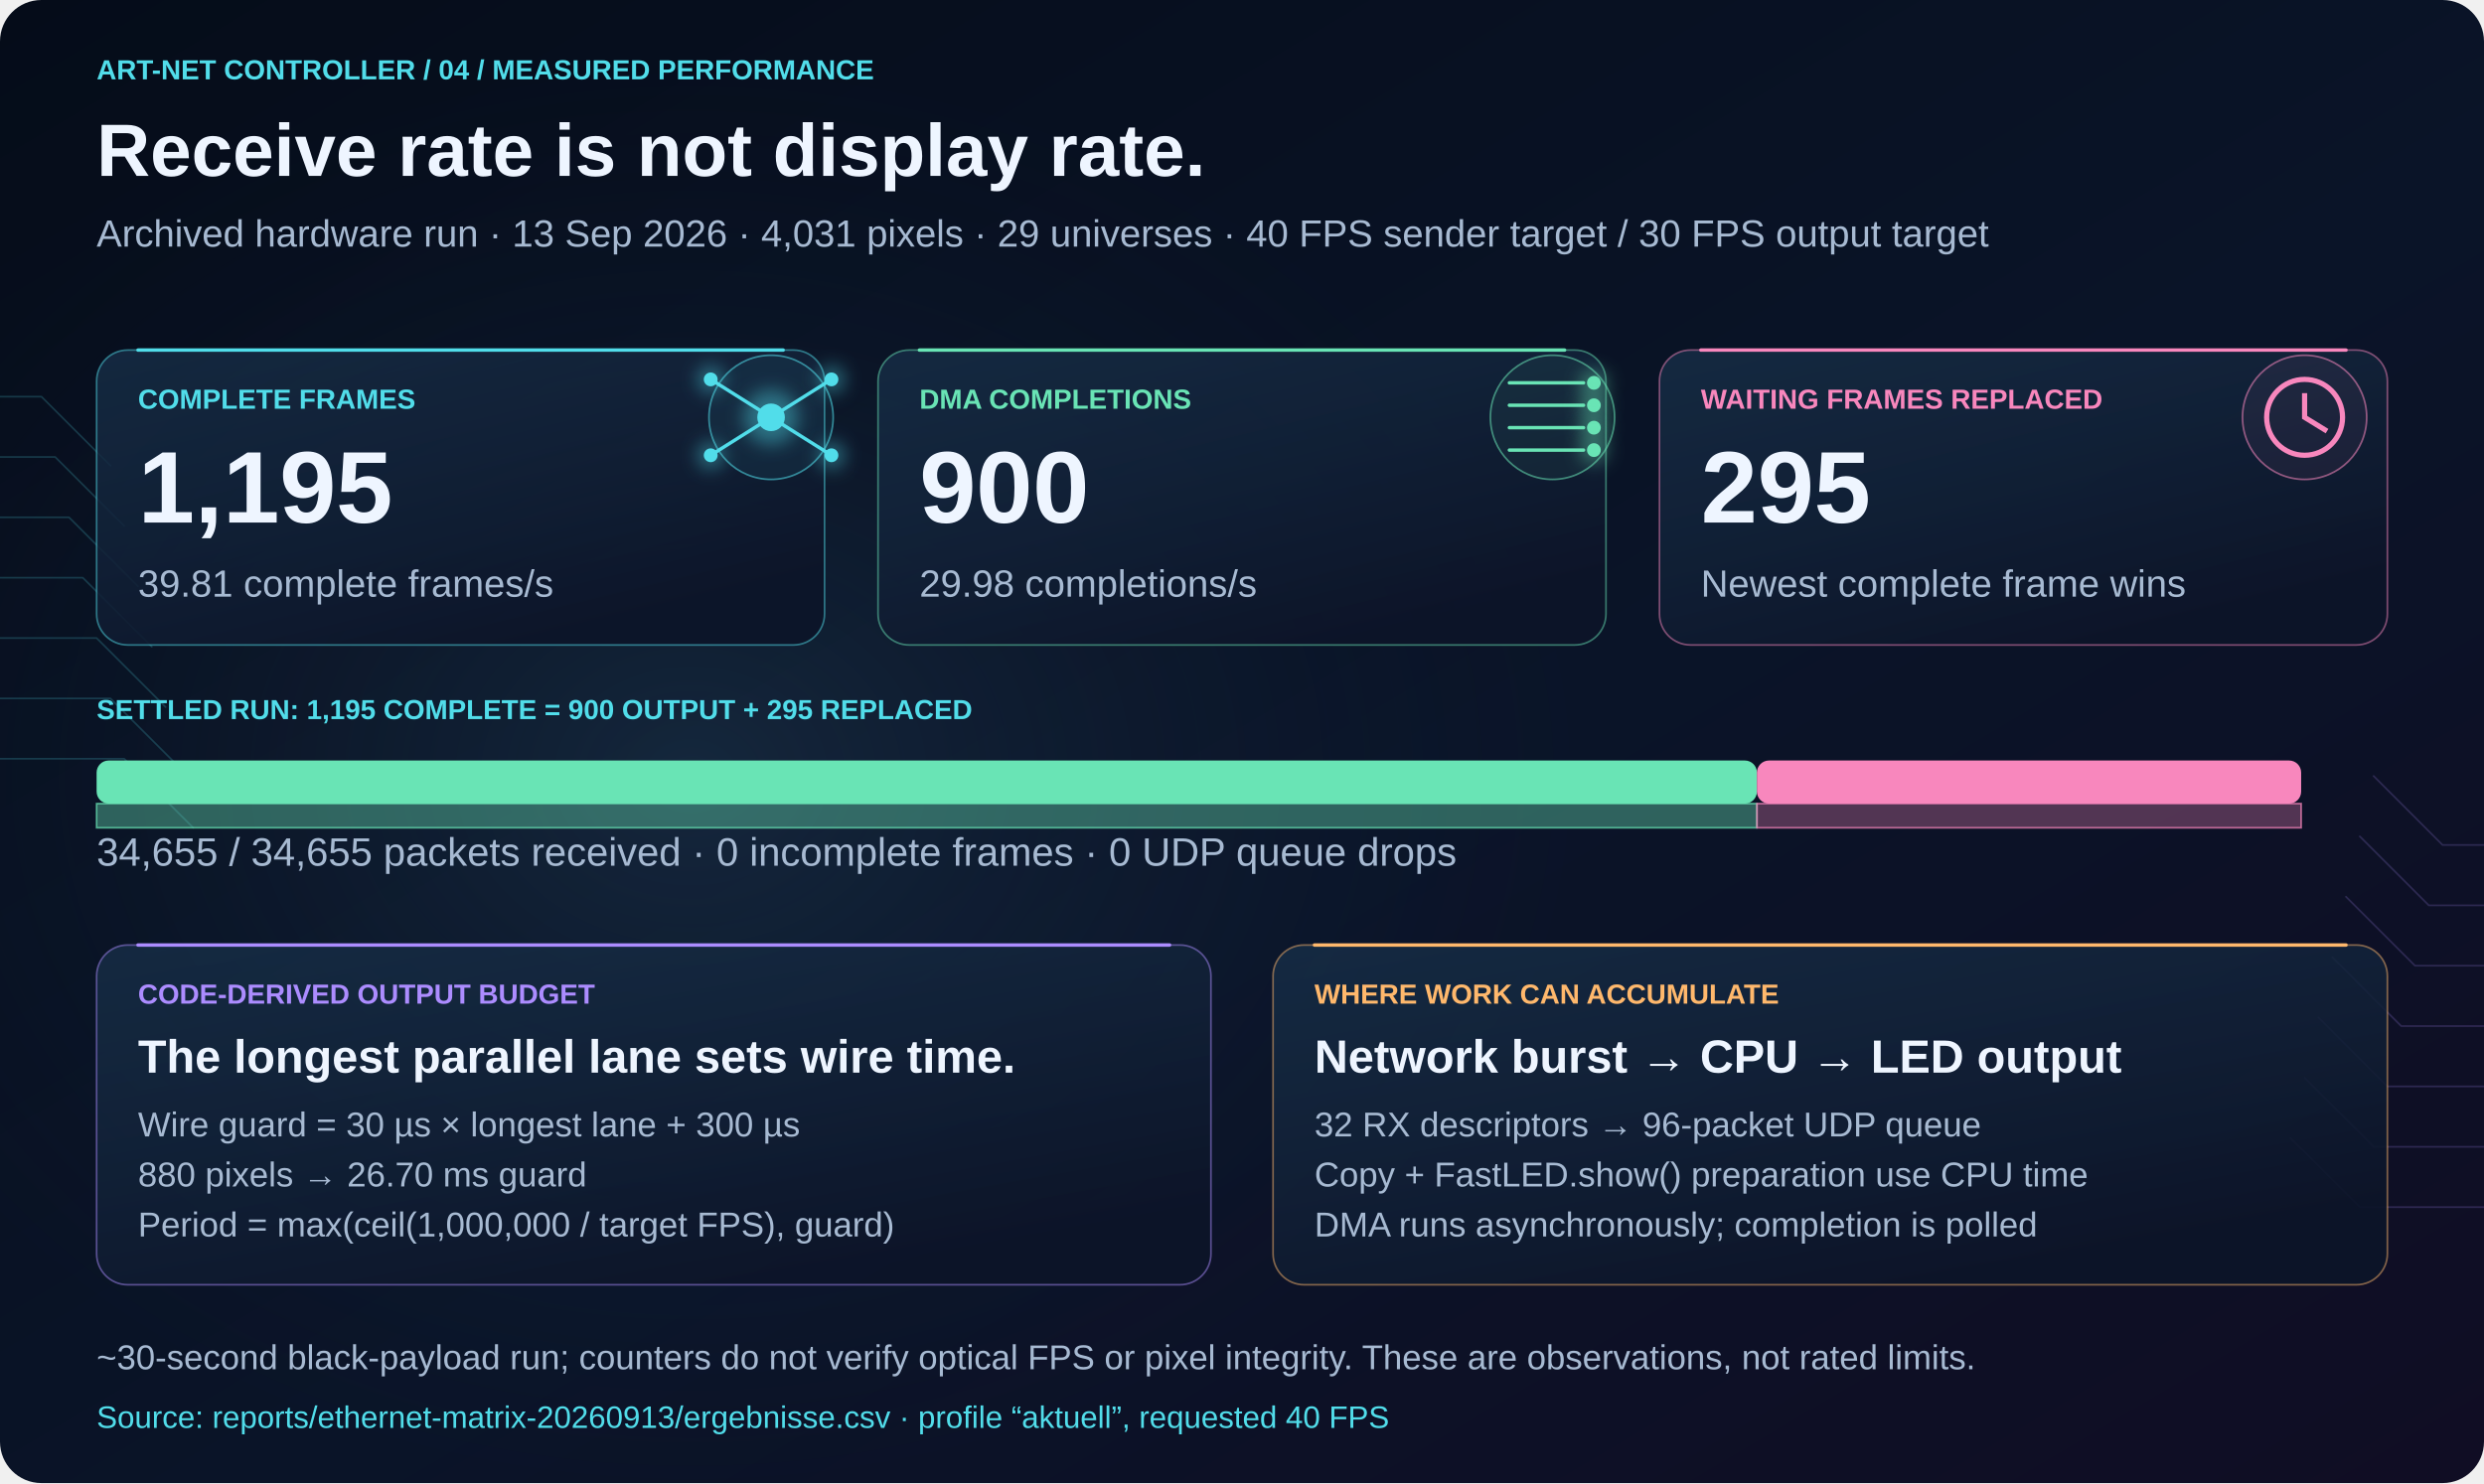
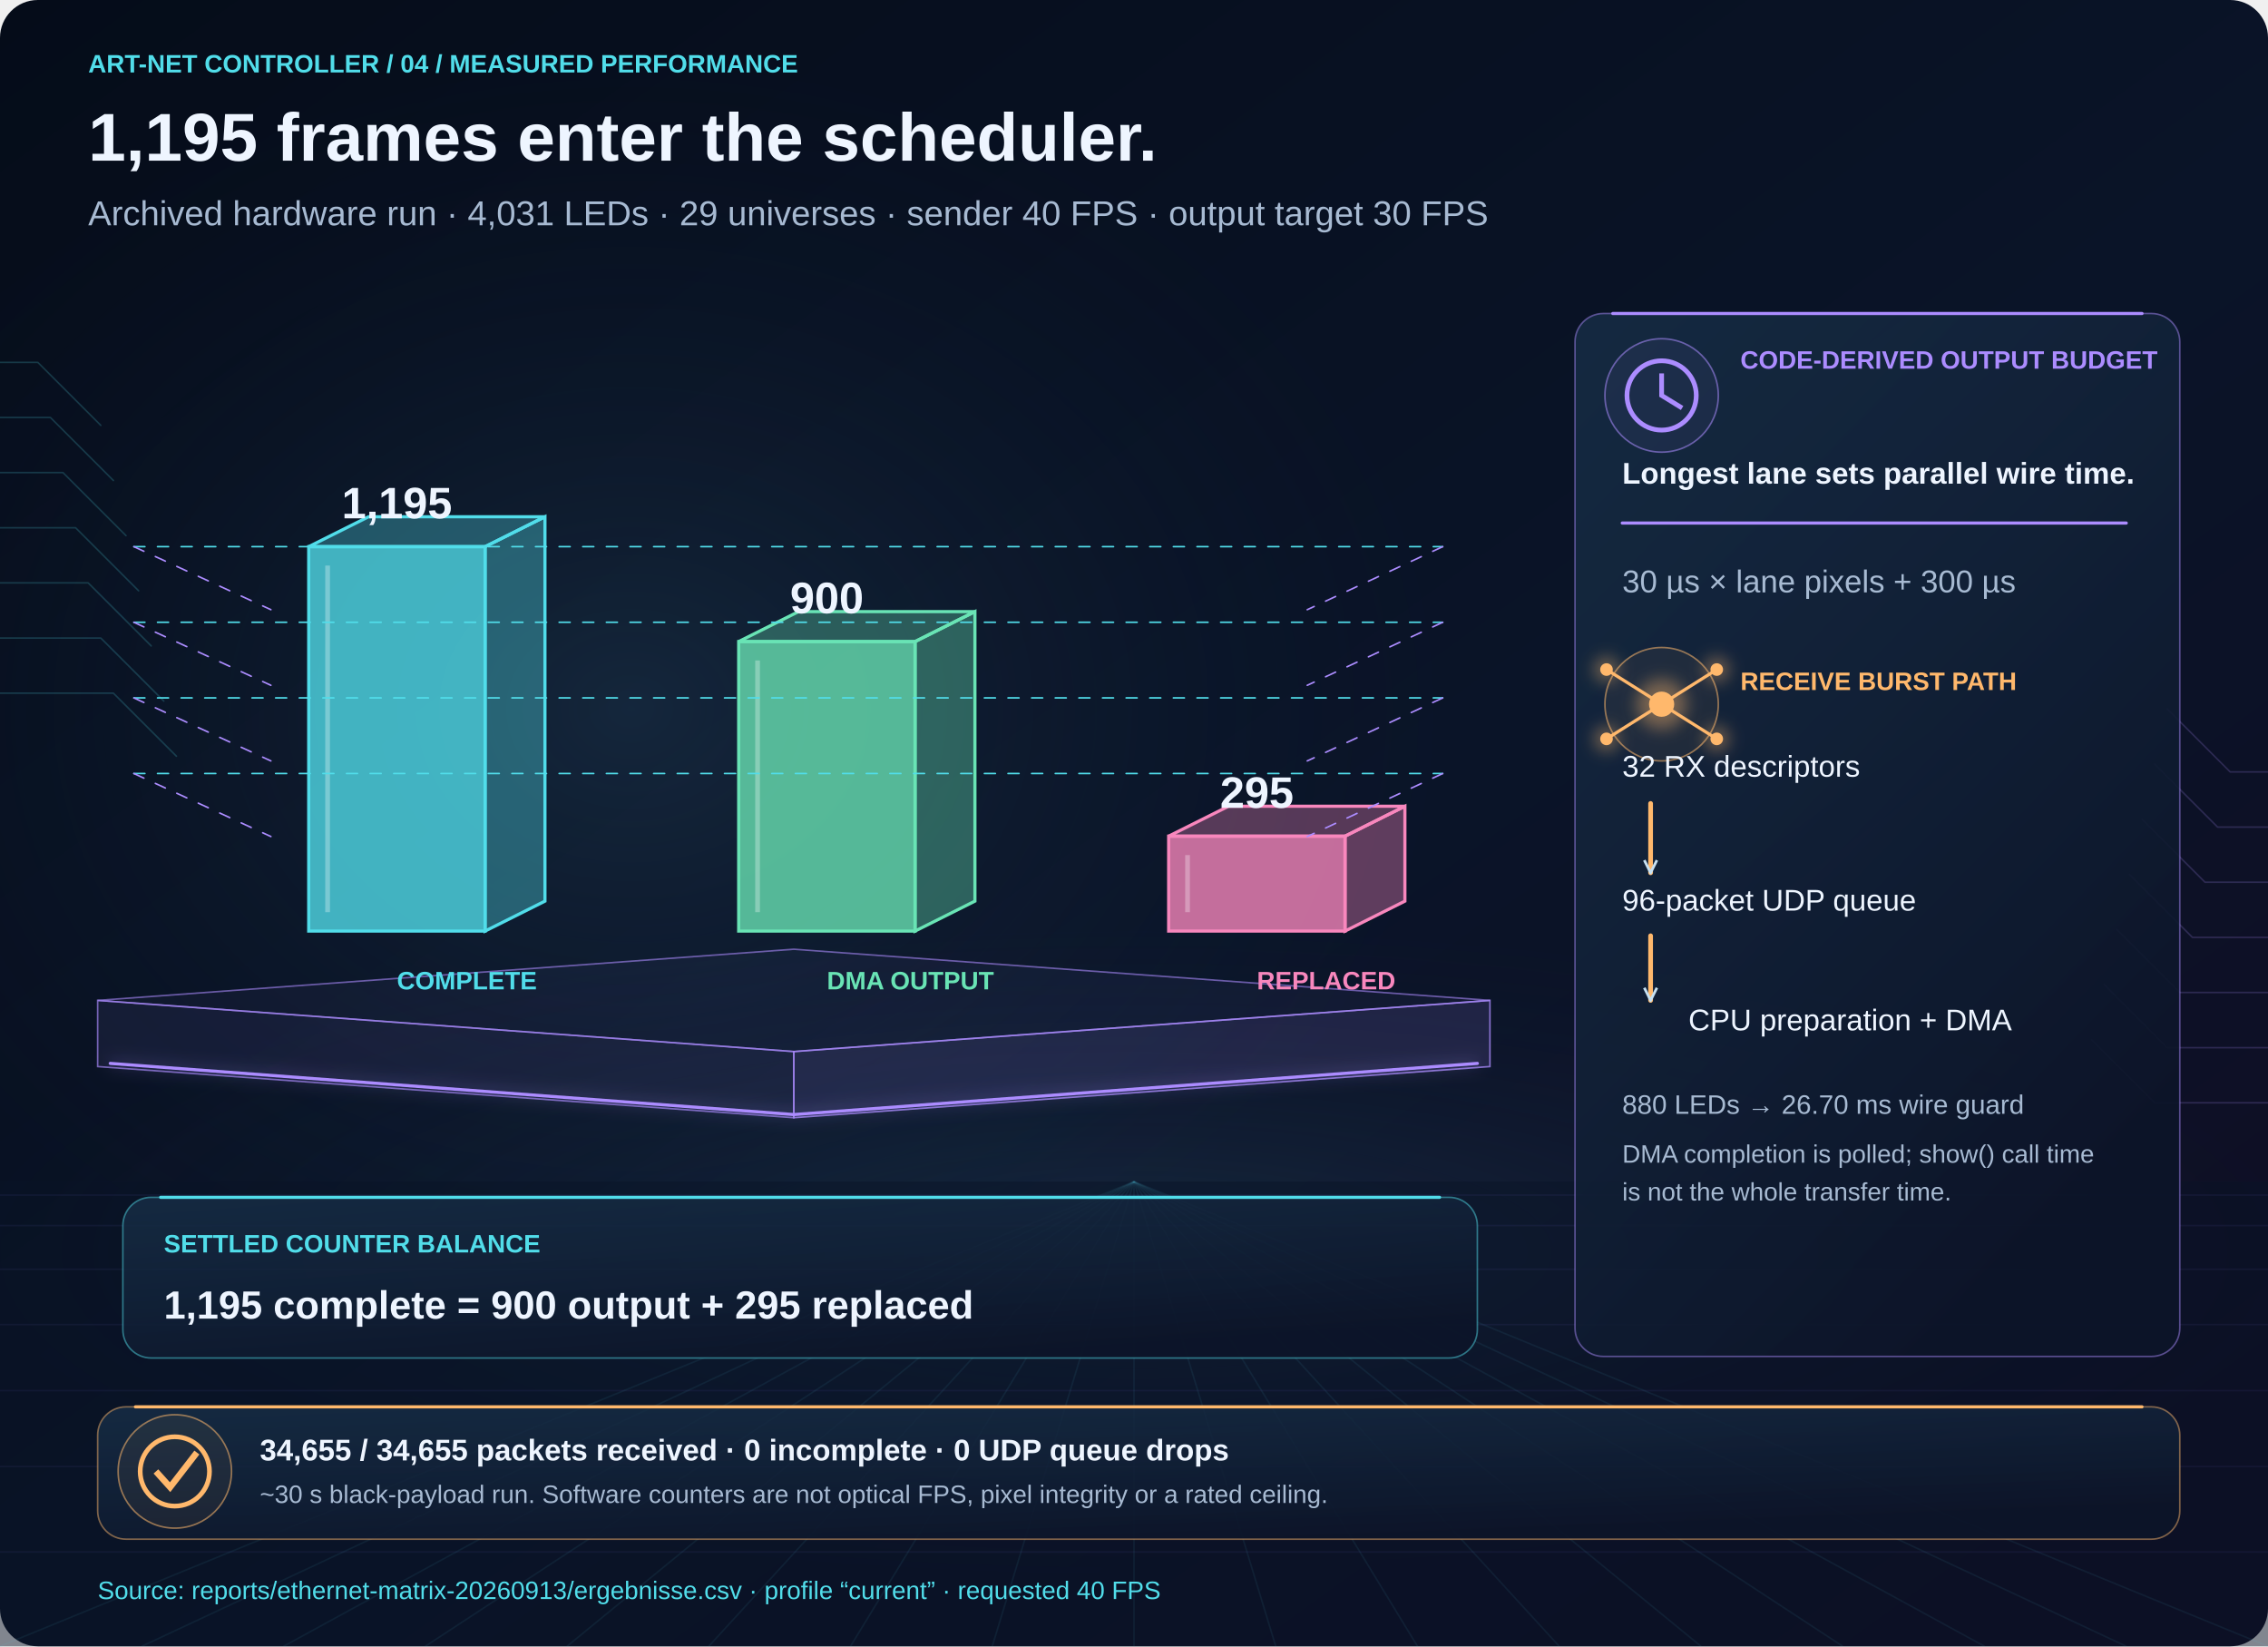
- <svg xmlns="http://www.w3.org/2000/svg" width="1440" height="860" viewBox="0 0 1440 860" role="img" aria-labelledby="title desc">
+ <svg xmlns="http://www.w3.org/2000/svg" width="1440" height="1045" viewBox="0 0 1440 1045" role="img" aria-labelledby="title desc">
  <defs>
    <linearGradient id="bg" x2="1" y2="1">
      <stop stop-color="#050c19" />
      <stop offset=".55" stop-color="#0a1428" />
      <stop offset="1" stop-color="#100d24" />
    </linearGradient>
    <linearGradient id="glass" x2=".6" y2="1">
      <stop stop-color="#172f48" stop-opacity=".78" />
      <stop offset="1" stop-color="#0c1428" stop-opacity=".94" />
    </linearGradient>
    <radialGradient id="halo">
      <stop stop-color="#305975" stop-opacity=".3" />
      <stop offset="1" stop-color="#132139" stop-opacity="0" />
    </radialGradient>
    <filter id="glow" x="-100%" y="-100%" width="300%" height="300%">
      <feGaussianBlur stdDeviation="5" />
    </filter>
    <marker id="arrow" markerWidth="10" markerHeight="10" refX="9" refY="5" orient="auto" markerUnits="userSpaceOnUse">
      <path d="M1 1 L9 5 L1 9" fill="none" stroke="#c7e1f3" stroke-width="1.7" />
    </marker>
  </defs>
-   <rect width="1440" height="860" rx="24" fill="url(#bg)" />
+   <rect width="1440" height="1045" rx="24" fill="url(#bg)" />
  <ellipse cx="400" cy="450" rx="530" ry="420" fill="url(#halo)" />
+   <ellipse cx="720" cy="795" rx="760" ry="210" fill="url(#halo)" />
+   <path d="M0 750 L1440 750 L1440 1045 L0 1045Z" fill="#091326" fill-opacity=".48" />
+   <path d="M720 750 L0 1045" fill="none" stroke="#56cce7" stroke-opacity=".075" />
+   <path d="M720 750 L90 1045" fill="none" stroke="#56cce7" stroke-opacity=".075" />
+   <path d="M720 750 L180 1045" fill="none" stroke="#56cce7" stroke-opacity=".075" />
+   <path d="M720 750 L270 1045" fill="none" stroke="#56cce7" stroke-opacity=".075" />
+   <path d="M720 750 L360 1045" fill="none" stroke="#56cce7" stroke-opacity=".075" />
+   <path d="M720 750 L450 1045" fill="none" stroke="#56cce7" stroke-opacity=".075" />
+   <path d="M720 750 L540 1045" fill="none" stroke="#56cce7" stroke-opacity=".075" />
+   <path d="M720 750 L630 1045" fill="none" stroke="#56cce7" stroke-opacity=".075" />
+   <path d="M720 750 L720 1045" fill="none" stroke="#56cce7" stroke-opacity=".075" />
+   <path d="M720 750 L810 1045" fill="none" stroke="#56cce7" stroke-opacity=".075" />
+   <path d="M720 750 L900 1045" fill="none" stroke="#56cce7" stroke-opacity=".075" />
+   <path d="M720 750 L990 1045" fill="none" stroke="#56cce7" stroke-opacity=".075" />
+   <path d="M720 750 L1080 1045" fill="none" stroke="#56cce7" stroke-opacity=".075" />
+   <path d="M720 750 L1170 1045" fill="none" stroke="#56cce7" stroke-opacity=".075" />
+   <path d="M720 750 L1260 1045" fill="none" stroke="#56cce7" stroke-opacity=".075" />
+   <path d="M720 750 L1350 1045" fill="none" stroke="#56cce7" stroke-opacity=".075" />
+   <path d="M720 750 L1440 1045" fill="none" stroke="#56cce7" stroke-opacity=".075" />
+   <path d="M0 758.601 H1440" fill="none" stroke="#8376ea" stroke-opacity=".075" />
+   <path d="M0 777.946 H1440" fill="none" stroke="#8376ea" stroke-opacity=".075" />
+   <path d="M0 805.677 H1440" fill="none" stroke="#8376ea" stroke-opacity=".075" />
+   <path d="M0 840.797 H1440" fill="none" stroke="#8376ea" stroke-opacity=".075" />
+   <path d="M0 882.684 H1440" fill="none" stroke="#8376ea" stroke-opacity=".075" />
+   <path d="M0 930.895 H1440" fill="none" stroke="#8376ea" stroke-opacity=".075" />
+   <path d="M0 985.091 H1440" fill="none" stroke="#8376ea" stroke-opacity=".075" />
+   <path d="M0 750 H1440" stroke="#51ddea" stroke-opacity=".2" filter="url(#glow)" />
  <g opacity=".2">
    <path d="M0 230 H24 L64 270" fill="none" stroke="#51ddea" stroke-width="1" stroke-linecap="round" stroke-linejoin="round" />
    <path d="M1440 490 H1416 L1376 450" fill="none" stroke="#ac8cff" stroke-width="1" stroke-linecap="round" stroke-linejoin="round" />
    <path d="M0 265 H32 L72 305" fill="none" stroke="#51ddea" stroke-width="1" stroke-linecap="round" stroke-linejoin="round" />
    <path d="M1440 525 H1408 L1368 485" fill="none" stroke="#ac8cff" stroke-width="1" stroke-linecap="round" stroke-linejoin="round" />
    <path d="M0 300 H40 L80 340" fill="none" stroke="#51ddea" stroke-width="1" stroke-linecap="round" stroke-linejoin="round" />
    <path d="M1440 560 H1400 L1360 520" fill="none" stroke="#ac8cff" stroke-width="1" stroke-linecap="round" stroke-linejoin="round" />
    <path d="M0 335 H48 L88 375" fill="none" stroke="#51ddea" stroke-width="1" stroke-linecap="round" stroke-linejoin="round" />
    <path d="M1440 595 H1392 L1352 555" fill="none" stroke="#ac8cff" stroke-width="1" stroke-linecap="round" stroke-linejoin="round" />
    <path d="M0 370 H56 L96 410" fill="none" stroke="#51ddea" stroke-width="1" stroke-linecap="round" stroke-linejoin="round" />
    <path d="M1440 630 H1384 L1344 590" fill="none" stroke="#ac8cff" stroke-width="1" stroke-linecap="round" stroke-linejoin="round" />
    <path d="M0 405 H64 L104 445" fill="none" stroke="#51ddea" stroke-width="1" stroke-linecap="round" stroke-linejoin="round" />
    <path d="M1440 665 H1376 L1336 625" fill="none" stroke="#ac8cff" stroke-width="1" stroke-linecap="round" stroke-linejoin="round" />
    <path d="M0 440 H72 L112 480" fill="none" stroke="#51ddea" stroke-width="1" stroke-linecap="round" stroke-linejoin="round" />
    <path d="M1440 700 H1368 L1328 660" fill="none" stroke="#ac8cff" stroke-width="1" stroke-linecap="round" stroke-linejoin="round" />
  </g>
  <g font-family="Segoe UI,Arial,sans-serif">
    <text x="56" y="46" font-size="16" fill="#51ddea" font-weight="650" text-anchor="start">ART-NET CONTROLLER   /   04 / MEASURED PERFORMANCE</text>
-     <text x="56" y="102" font-size="43" fill="#eef5ff" font-weight="650" text-anchor="start">Receive rate is not display rate.</text>
-     <text x="56" y="143" font-size="22" fill="#a7bad2" font-weight="400" text-anchor="start">Archived hardware run · 13 Sep 2026 · 4,031 pixels · 29 universes · 40 FPS sender target / 30 FPS output target</text>
-     <rect x="56" y="203" width="422" height="171" rx="18" fill="url(#glass)" stroke="#51ddea" stroke-opacity=".48" />
-     <path d="M80 203 H454" fill="none" stroke="#51ddea" stroke-width="2" stroke-linecap="round" stroke-linejoin="round" opacity=".5" filter="url(#glow)" />
-     <path d="M80 203 H454" fill="none" stroke="#51ddea" stroke-width="2" stroke-linecap="round" stroke-linejoin="round" />
-     <text x="80" y="237" font-size="16" fill="#51ddea" font-weight="650" text-anchor="start">COMPLETE FRAMES</text>
-     <text x="80" y="303" font-size="59" fill="#eef5ff" font-weight="650" text-anchor="start">1,195</text>
-     <text x="80" y="346" font-size="22" fill="#a7bad2" font-weight="400" text-anchor="start">39.81 complete frames/s</text>
-     <rect x="509" y="203" width="422" height="171" rx="18" fill="url(#glass)" stroke="#69e4b5" stroke-opacity=".48" />
-     <path d="M533 203 H907" fill="none" stroke="#69e4b5" stroke-width="2" stroke-linecap="round" stroke-linejoin="round" opacity=".5" filter="url(#glow)" />
-     <path d="M533 203 H907" fill="none" stroke="#69e4b5" stroke-width="2" stroke-linecap="round" stroke-linejoin="round" />
-     <text x="533" y="237" font-size="16" fill="#69e4b5" font-weight="650" text-anchor="start">DMA COMPLETIONS</text>
-     <text x="533" y="303" font-size="59" fill="#eef5ff" font-weight="650" text-anchor="start">900</text>
-     <text x="533" y="346" font-size="22" fill="#a7bad2" font-weight="400" text-anchor="start">29.98 completions/s</text>
-     <rect x="962" y="203" width="422" height="171" rx="18" fill="url(#glass)" stroke="#f887bd" stroke-opacity=".48" />
-     <path d="M986 203 H1360" fill="none" stroke="#f887bd" stroke-width="2" stroke-linecap="round" stroke-linejoin="round" opacity=".5" filter="url(#glow)" />
-     <path d="M986 203 H1360" fill="none" stroke="#f887bd" stroke-width="2" stroke-linecap="round" stroke-linejoin="round" />
-     <text x="986" y="237" font-size="16" fill="#f887bd" font-weight="650" text-anchor="start">WAITING FRAMES REPLACED</text>
-     <text x="986" y="303" font-size="59" fill="#eef5ff" font-weight="650" text-anchor="start">295</text>
-     <text x="986" y="346" font-size="22" fill="#a7bad2" font-weight="400" text-anchor="start">Newest complete frame wins</text>
-     <circle cx="447" cy="242" r="36" fill="#51ddea" fill-opacity=".06" stroke="#51ddea" stroke-opacity=".55" />
-     <path d="M447 242 L412 220" fill="none" stroke="#51ddea" stroke-width="2" stroke-linecap="round" stroke-linejoin="round" />
-     <circle cx="412" cy="220" r="8" fill="#51ddea" opacity=".4" filter="url(#glow)" />
-     <circle cx="412" cy="220" r="4" fill="#51ddea" />
-     <path d="M447 242 L482 220" fill="none" stroke="#51ddea" stroke-width="2" stroke-linecap="round" stroke-linejoin="round" />
-     <circle cx="482" cy="220" r="8" fill="#51ddea" opacity=".4" filter="url(#glow)" />
-     <circle cx="482" cy="220" r="4" fill="#51ddea" />
-     <path d="M447 242 L412 264" fill="none" stroke="#51ddea" stroke-width="2" stroke-linecap="round" stroke-linejoin="round" />
-     <circle cx="412" cy="264" r="8" fill="#51ddea" opacity=".4" filter="url(#glow)" />
-     <circle cx="412" cy="264" r="4" fill="#51ddea" />
-     <path d="M447 242 L482 264" fill="none" stroke="#51ddea" stroke-width="2" stroke-linecap="round" stroke-linejoin="round" />
-     <circle cx="482" cy="264" r="8" fill="#51ddea" opacity=".4" filter="url(#glow)" />
-     <circle cx="482" cy="264" r="4" fill="#51ddea" />
-     <circle cx="447" cy="242" r="16" fill="#51ddea" opacity=".4" filter="url(#glow)" />
-     <circle cx="447" cy="242" r="8" fill="#51ddea" />
-     <circle cx="900" cy="242" r="36" fill="#69e4b5" fill-opacity=".06" stroke="#69e4b5" stroke-opacity=".55" />
-     <path d="M875 222 H918" fill="none" stroke="#69e4b5" stroke-width="2" stroke-linecap="round" stroke-linejoin="round" opacity=".5" filter="url(#glow)" />
-     <path d="M875 222 H918" fill="none" stroke="#69e4b5" stroke-width="2" stroke-linecap="round" stroke-linejoin="round" />
-     <circle cx="924" cy="222" r="8" fill="#69e4b5" opacity=".4" filter="url(#glow)" />
-     <circle cx="924" cy="222" r="4" fill="#69e4b5" />
-     <path d="M875 235 H918" fill="none" stroke="#69e4b5" stroke-width="2" stroke-linecap="round" stroke-linejoin="round" opacity=".5" filter="url(#glow)" />
-     <path d="M875 235 H918" fill="none" stroke="#69e4b5" stroke-width="2" stroke-linecap="round" stroke-linejoin="round" />
-     <circle cx="924" cy="235" r="8" fill="#69e4b5" opacity=".4" filter="url(#glow)" />
-     <circle cx="924" cy="235" r="4" fill="#69e4b5" />
-     <path d="M875 248 H918" fill="none" stroke="#69e4b5" stroke-width="2" stroke-linecap="round" stroke-linejoin="round" opacity=".5" filter="url(#glow)" />
-     <path d="M875 248 H918" fill="none" stroke="#69e4b5" stroke-width="2" stroke-linecap="round" stroke-linejoin="round" />
-     <circle cx="924" cy="248" r="8" fill="#69e4b5" opacity=".4" filter="url(#glow)" />
-     <circle cx="924" cy="248" r="4" fill="#69e4b5" />
-     <path d="M875 261 H918" fill="none" stroke="#69e4b5" stroke-width="2" stroke-linecap="round" stroke-linejoin="round" opacity=".5" filter="url(#glow)" />
-     <path d="M875 261 H918" fill="none" stroke="#69e4b5" stroke-width="2" stroke-linecap="round" stroke-linejoin="round" />
-     <circle cx="924" cy="261" r="8" fill="#69e4b5" opacity=".4" filter="url(#glow)" />
-     <circle cx="924" cy="261" r="4" fill="#69e4b5" />
-     <circle cx="1336" cy="242" r="36" fill="#f887bd" fill-opacity=".06" stroke="#f887bd" stroke-opacity=".55" />
-     <circle cx="1336" cy="242" r="22" fill="none" stroke="#f887bd" stroke-width="3" />
-     <path d="M1336 228 V242 L1349 250" fill="none" stroke="#f887bd" stroke-width="3" />
-     <text x="56" y="417" font-size="16" fill="#51ddea" font-weight="650" text-anchor="start">SETTLED RUN: 1,195 COMPLETE = 900 OUTPUT + 295 REPLACED</text>
-     <rect x="56" y="441" width="962.51" height="25" rx="7" fill="#69e4b5" />
-     <rect x="1018.51" y="441" width="315.49" height="25" rx="7" fill="#f887bd" />
-     <polygon points="56,466 1018.51,466 1018.51,480 56,480" fill="#69e4b5" fill-opacity=".38" stroke="#69e4b5" stroke-opacity=".7" />
-     <polygon points="1018.51,466 1334,466 1334,480 1018.51,480" fill="#f887bd" fill-opacity=".3" stroke="#f887bd" stroke-opacity=".7" />
-     <text x="56" y="502" font-size="23" fill="#a7bad2" font-weight="400" text-anchor="start">34,655 / 34,655 packets received · 0 incomplete frames · 0 UDP queue drops</text>
-     <rect x="56" y="548" width="646" height="197" rx="18" fill="url(#glass)" stroke="#ac8cff" stroke-opacity=".48" />
-     <path d="M80 548 H678" fill="none" stroke="#ac8cff" stroke-width="2" stroke-linecap="round" stroke-linejoin="round" opacity=".5" filter="url(#glow)" />
-     <path d="M80 548 H678" fill="none" stroke="#ac8cff" stroke-width="2" stroke-linecap="round" stroke-linejoin="round" />
-     <text x="80" y="582" font-size="16" fill="#ac8cff" font-weight="650" text-anchor="start">CODE-DERIVED OUTPUT BUDGET</text>
-     <text x="80" y="622" font-size="27" fill="#eef5ff" font-weight="600" text-anchor="start">The longest parallel lane sets wire time.</text>
-     <text x="80" y="659" font-size="20" fill="#a7bad2" font-weight="400" text-anchor="start">Wire guard = 30 µs × longest lane + 300 µs</text>
-     <text x="80" y="688" font-size="20" fill="#a7bad2" font-weight="400" text-anchor="start">880 pixels → 26.70 ms guard</text>
-     <text x="80" y="717" font-size="20" fill="#a7bad2" font-weight="400" text-anchor="start">Period = max(ceil(1,000,000 / target FPS), guard)</text>
-     <rect x="738" y="548" width="646" height="197" rx="18" fill="url(#glass)" stroke="#ffb86c" stroke-opacity=".48" />
-     <path d="M762 548 H1360" fill="none" stroke="#ffb86c" stroke-width="2" stroke-linecap="round" stroke-linejoin="round" opacity=".5" filter="url(#glow)" />
-     <path d="M762 548 H1360" fill="none" stroke="#ffb86c" stroke-width="2" stroke-linecap="round" stroke-linejoin="round" />
-     <text x="762" y="582" font-size="16" fill="#ffb86c" font-weight="650" text-anchor="start">WHERE WORK CAN ACCUMULATE</text>
-     <text x="762" y="622" font-size="27" fill="#eef5ff" font-weight="600" text-anchor="start">Network burst → CPU → LED output</text>
-     <text x="762" y="659" font-size="20" fill="#a7bad2" font-weight="400" text-anchor="start">32 RX descriptors → 96-packet UDP queue</text>
-     <text x="762" y="688" font-size="20" fill="#a7bad2" font-weight="400" text-anchor="start">Copy + FastLED.show() preparation use CPU time</text>
-     <text x="762" y="717" font-size="20" fill="#a7bad2" font-weight="400" text-anchor="start">DMA runs asynchronously; completion is polled</text>
-     <text x="56" y="794" font-size="20" fill="#a7bad2" font-weight="400" text-anchor="start">~30-second black-payload run; counters do not verify optical FPS or pixel integrity. These are observations, not rated limits.</text>
-     <text x="56" y="828" font-size="18" fill="#51ddea" font-weight="400" text-anchor="start">Source: reports/ethernet-matrix-20260913/ergebnisse.csv · profile “aktuell”, requested 40 FPS</text>
+     <text x="56" y="102" font-size="43" fill="#eef5ff" font-weight="650" text-anchor="start">1,195 frames enter the scheduler.</text>
+     <text x="56" y="143" font-size="22" fill="#a7bad2" font-weight="400" text-anchor="start">Archived hardware run · 4,031 LEDs · 29 universes · sender 40 FPS · output target 30 FPS</text>
+     <polygon points="62,635 504.0,602.52 946,635 504.0,667.48" fill="#ac8cff" fill-opacity=".045" stroke="#ac8cff" stroke-opacity=".58" />
+     <polygon points="62,635 504.0,667.48 504.0,709.48 62,677" fill="#ac8cff" fill-opacity=".08" stroke="#ac8cff" stroke-opacity=".65" />
+     <polygon points="504.0,667.48 946,635 946,677 504.0,709.48" fill="#ac8cff" fill-opacity=".13" stroke="#ac8cff" stroke-opacity=".75" />
+     <path d="M70 675 L504.0 707.48 L938 675" fill="none" stroke="#ac8cff" stroke-width="2" stroke-linecap="round" stroke-linejoin="round" opacity=".5" filter="url(#glow)" />
+     <path d="M70 675 L504.0 707.48 L938 675" fill="none" stroke="#ac8cff" stroke-width="2" stroke-linecap="round" stroke-linejoin="round" />
+     <polygon points="196,347.0 234,328.0 346,328.0 308,347.0" fill="#51ddea" fill-opacity=".32" stroke="#51ddea" stroke-width="2" />
+     <polygon points="196,347.0 308,347.0 308,591 196,591" fill="#51ddea" fill-opacity=".78" stroke="#51ddea" stroke-width="2" />
+     <polygon points="308,347.0 346,328.0 346,572 308,591" fill="#51ddea" fill-opacity=".36" stroke="#51ddea" stroke-width="2" />
+     <path d="M208 359.0 V579" stroke="white" stroke-opacity=".3" stroke-width="3" />
+     <text x="252" y="329.0" font-size="28" fill="#eef5ff" font-weight="700" text-anchor="middle">1,195</text>
+     <text x="252" y="628" font-size="16" fill="#51ddea" font-weight="650" text-anchor="start">COMPLETE</text>
+     <polygon points="469,407.234 507,388.234 619,388.234 581,407.234" fill="#69e4b5" fill-opacity=".32" stroke="#69e4b5" stroke-width="2" />
+     <polygon points="469,407.234 581,407.234 581,591 469,591" fill="#69e4b5" fill-opacity=".78" stroke="#69e4b5" stroke-width="2" />
+     <polygon points="581,407.234 619,388.234 619,572 581,591" fill="#69e4b5" fill-opacity=".36" stroke="#69e4b5" stroke-width="2" />
+     <path d="M481 419.234 V579" stroke="white" stroke-opacity=".3" stroke-width="3" />
+     <text x="525" y="389.234" font-size="28" fill="#eef5ff" font-weight="700" text-anchor="middle">900</text>
+     <text x="525" y="628" font-size="16" fill="#69e4b5" font-weight="650" text-anchor="start">DMA OUTPUT</text>
+     <polygon points="742,530.766 780,511.766 892,511.766 854,530.766" fill="#f887bd" fill-opacity=".32" stroke="#f887bd" stroke-width="2" />
+     <polygon points="742,530.766 854,530.766 854,591 742,591" fill="#f887bd" fill-opacity=".78" stroke="#f887bd" stroke-width="2" />
+     <polygon points="854,530.766 892,511.766 892,572 854,591" fill="#f887bd" fill-opacity=".36" stroke="#f887bd" stroke-width="2" />
+     <path d="M754 542.766 V579" stroke="white" stroke-opacity=".3" stroke-width="3" />
+     <text x="798" y="512.766" font-size="28" fill="#eef5ff" font-weight="700" text-anchor="middle">295</text>
+     <text x="798" y="628" font-size="16" fill="#f887bd" font-weight="650" text-anchor="start">REPLACED</text>
+     <path d="M85 347 H916 M85 395 H916 M85 443 H916 M85 491 H916" fill="none" stroke="#51ddea" stroke-width="1" stroke-linecap="round" stroke-linejoin="round" stroke-dasharray="7 8" />
+     <path d="M85 347 L172 387 M916 347 L830 387" fill="none" stroke="#ac8cff" stroke-width="1" stroke-linecap="round" stroke-linejoin="round" stroke-dasharray="7 8" />
+     <path d="M85 395 L172 435 M916 395 L830 435" fill="none" stroke="#ac8cff" stroke-width="1" stroke-linecap="round" stroke-linejoin="round" stroke-dasharray="7 8" />
+     <path d="M85 443 L172 483 M916 443 L830 483" fill="none" stroke="#ac8cff" stroke-width="1" stroke-linecap="round" stroke-linejoin="round" stroke-dasharray="7 8" />
+     <path d="M85 491 L172 531 M916 491 L830 531" fill="none" stroke="#ac8cff" stroke-width="1" stroke-linecap="round" stroke-linejoin="round" stroke-dasharray="7 8" />
+     <rect x="78" y="760" width="860" height="102" rx="18" fill="url(#glass)" stroke="#51ddea" stroke-opacity=".48" />
+     <path d="M102 760 H914" fill="none" stroke="#51ddea" stroke-width="2" stroke-linecap="round" stroke-linejoin="round" opacity=".5" filter="url(#glow)" />
+     <path d="M102 760 H914" fill="none" stroke="#51ddea" stroke-width="2" stroke-linecap="round" stroke-linejoin="round" />
+     <text x="104" y="795" font-size="16" fill="#51ddea" font-weight="650" text-anchor="start">SETTLED COUNTER BALANCE</text>
+     <text x="104" y="837" font-size="25" fill="#eef5ff" font-weight="650" text-anchor="start">1,195 complete  =  900 output  +  295 replaced</text>
+     <rect x="1000" y="199" width="384" height="662" rx="18" fill="url(#glass)" stroke="#ac8cff" stroke-opacity=".48" />
+     <path d="M1024 199 H1360" fill="none" stroke="#ac8cff" stroke-width="2" stroke-linecap="round" stroke-linejoin="round" opacity=".5" filter="url(#glow)" />
+     <path d="M1024 199 H1360" fill="none" stroke="#ac8cff" stroke-width="2" stroke-linecap="round" stroke-linejoin="round" />
+     <circle cx="1055" cy="251" r="36" fill="#ac8cff" fill-opacity=".06" stroke="#ac8cff" stroke-opacity=".55" />
+     <circle cx="1055" cy="251" r="22" fill="none" stroke="#ac8cff" stroke-width="3" />
+     <path d="M1055 237 V251 L1068 259" fill="none" stroke="#ac8cff" stroke-width="3" />
+     <text x="1105" y="234" font-size="16" fill="#ac8cff" font-weight="650" text-anchor="start">CODE-DERIVED OUTPUT BUDGET</text>
+     <text x="1030" y="307" font-size="19" fill="#eef5ff" font-weight="600" text-anchor="start">Longest lane sets parallel wire time.</text>
+     <path d="M1030 332 H1350" fill="none" stroke="#ac8cff" stroke-width="2" stroke-linecap="round" stroke-linejoin="round" opacity=".5" filter="url(#glow)" />
+     <path d="M1030 332 H1350" fill="none" stroke="#ac8cff" stroke-width="2" stroke-linecap="round" stroke-linejoin="round" />
+     <text x="1030" y="376" font-size="20" fill="#a7bad2" font-weight="400" text-anchor="start">30 µs × lane pixels + 300 µs</text>
+     <circle cx="1055" cy="447" r="36" fill="#ffb86c" fill-opacity=".06" stroke="#ffb86c" stroke-opacity=".55" />
+     <path d="M1055 447 L1020 425" fill="none" stroke="#ffb86c" stroke-width="2" stroke-linecap="round" stroke-linejoin="round" />
+     <circle cx="1020" cy="425" r="8" fill="#ffb86c" opacity=".4" filter="url(#glow)" />
+     <circle cx="1020" cy="425" r="4" fill="#ffb86c" />
+     <path d="M1055 447 L1090 425" fill="none" stroke="#ffb86c" stroke-width="2" stroke-linecap="round" stroke-linejoin="round" />
+     <circle cx="1090" cy="425" r="8" fill="#ffb86c" opacity=".4" filter="url(#glow)" />
+     <circle cx="1090" cy="425" r="4" fill="#ffb86c" />
+     <path d="M1055 447 L1020 469" fill="none" stroke="#ffb86c" stroke-width="2" stroke-linecap="round" stroke-linejoin="round" />
+     <circle cx="1020" cy="469" r="8" fill="#ffb86c" opacity=".4" filter="url(#glow)" />
+     <circle cx="1020" cy="469" r="4" fill="#ffb86c" />
+     <path d="M1055 447 L1090 469" fill="none" stroke="#ffb86c" stroke-width="2" stroke-linecap="round" stroke-linejoin="round" />
+     <circle cx="1090" cy="469" r="8" fill="#ffb86c" opacity=".4" filter="url(#glow)" />
+     <circle cx="1090" cy="469" r="4" fill="#ffb86c" />
+     <circle cx="1055" cy="447" r="16" fill="#ffb86c" opacity=".4" filter="url(#glow)" />
+     <circle cx="1055" cy="447" r="8" fill="#ffb86c" />
+     <text x="1105" y="438" font-size="16" fill="#ffb86c" font-weight="650" text-anchor="start">RECEIVE BURST PATH</text>
+     <text x="1030" y="493" font-size="19" fill="#eef5ff" font-weight="400" text-anchor="start">32 RX descriptors</text>
+     <path d="M1048 510 V554" fill="none" stroke="#ffb86c" stroke-width="3" stroke-linecap="round" stroke-linejoin="round" opacity=".5" filter="url(#glow)" />
+     <path d="M1048 510 V554" fill="none" stroke="#ffb86c" stroke-width="3" stroke-linecap="round" stroke-linejoin="round" marker-end="url(#arrow)" />
+     <text x="1030" y="578" font-size="19" fill="#eef5ff" font-weight="400" text-anchor="start">96-packet UDP queue</text>
+     <path d="M1048 594 V635" fill="none" stroke="#ffb86c" stroke-width="3" stroke-linecap="round" stroke-linejoin="round" opacity=".5" filter="url(#glow)" />
+     <path d="M1048 594 V635" fill="none" stroke="#ffb86c" stroke-width="3" stroke-linecap="round" stroke-linejoin="round" marker-end="url(#arrow)" />
+     <text x="1072" y="654" font-size="19" fill="#eef5ff" font-weight="400" text-anchor="start">CPU preparation + DMA</text>
+     <text x="1030" y="707" font-size="17" fill="#a7bad2" font-weight="400" text-anchor="start">880 LEDs → 26.70 ms wire guard</text>
+     <text x="1030" y="738" font-size="16" fill="#a7bad2" font-weight="400" text-anchor="start">DMA completion is polled; show() call time</text>
+     <text x="1030" y="762" font-size="16" fill="#a7bad2" font-weight="400" text-anchor="start">is not the whole transfer time.</text>
+     <rect x="62" y="893" width="1322" height="84" rx="18" fill="url(#glass)" stroke="#ffb86c" stroke-opacity=".48" />
+     <path d="M86 893 H1360" fill="none" stroke="#ffb86c" stroke-width="2" stroke-linecap="round" stroke-linejoin="round" opacity=".5" filter="url(#glow)" />
+     <path d="M86 893 H1360" fill="none" stroke="#ffb86c" stroke-width="2" stroke-linecap="round" stroke-linejoin="round" />
+     <circle cx="111" cy="934" r="36" fill="#ffb86c" fill-opacity=".06" stroke="#ffb86c" stroke-opacity=".55" />
+     <circle cx="111" cy="934" r="22" fill="none" stroke="#ffb86c" stroke-width="3" />
+     <path d="M99 934 l9 10 17 -22" fill="none" stroke="#ffb86c" stroke-width="4" />
+     <text x="165" y="927" font-size="19" fill="#eef5ff" font-weight="600" text-anchor="start">34,655 / 34,655 packets received · 0 incomplete · 0 UDP queue drops</text>
+     <text x="165" y="954" font-size="16" fill="#a7bad2" font-weight="400" text-anchor="start">~30 s black-payload run. Software counters are not optical FPS, pixel integrity or a rated ceiling.</text>
+     <text x="62" y="1015" font-size="16" fill="#51ddea" font-weight="400" text-anchor="start">Source: reports/ethernet-matrix-20260913/ergebnisse.csv · profile “current” · requested 40 FPS</text>
  </g>
</svg>
